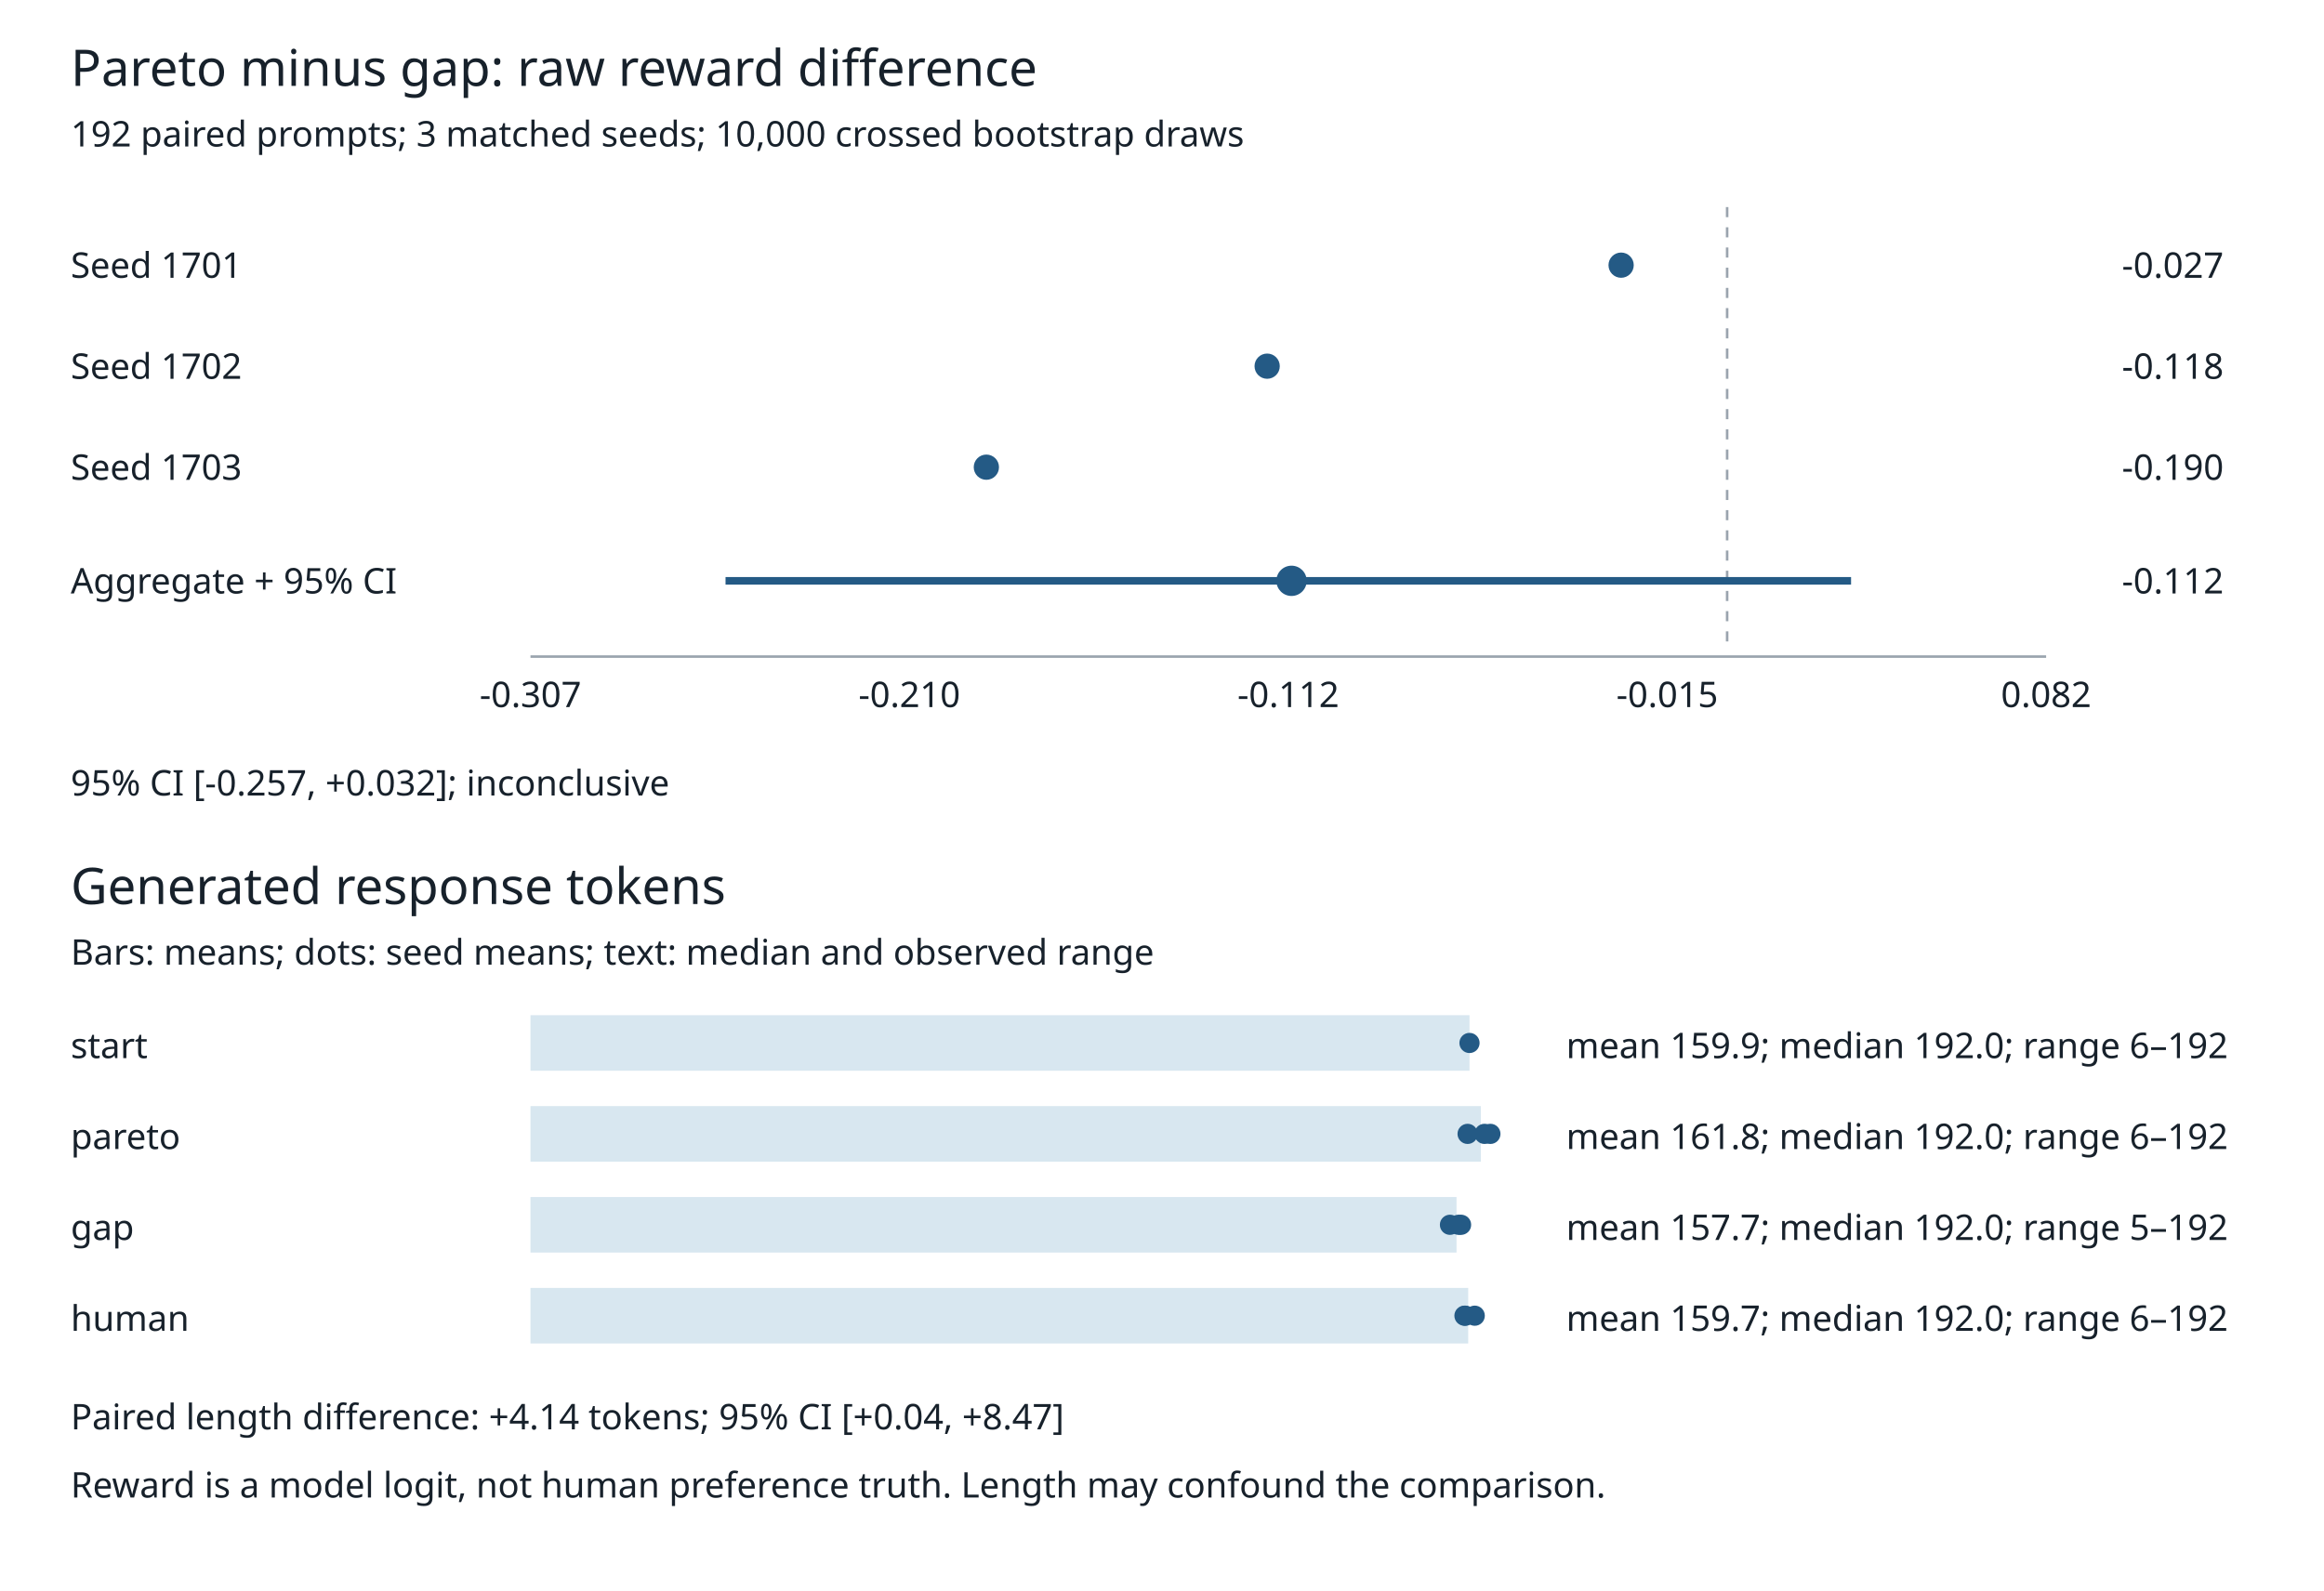
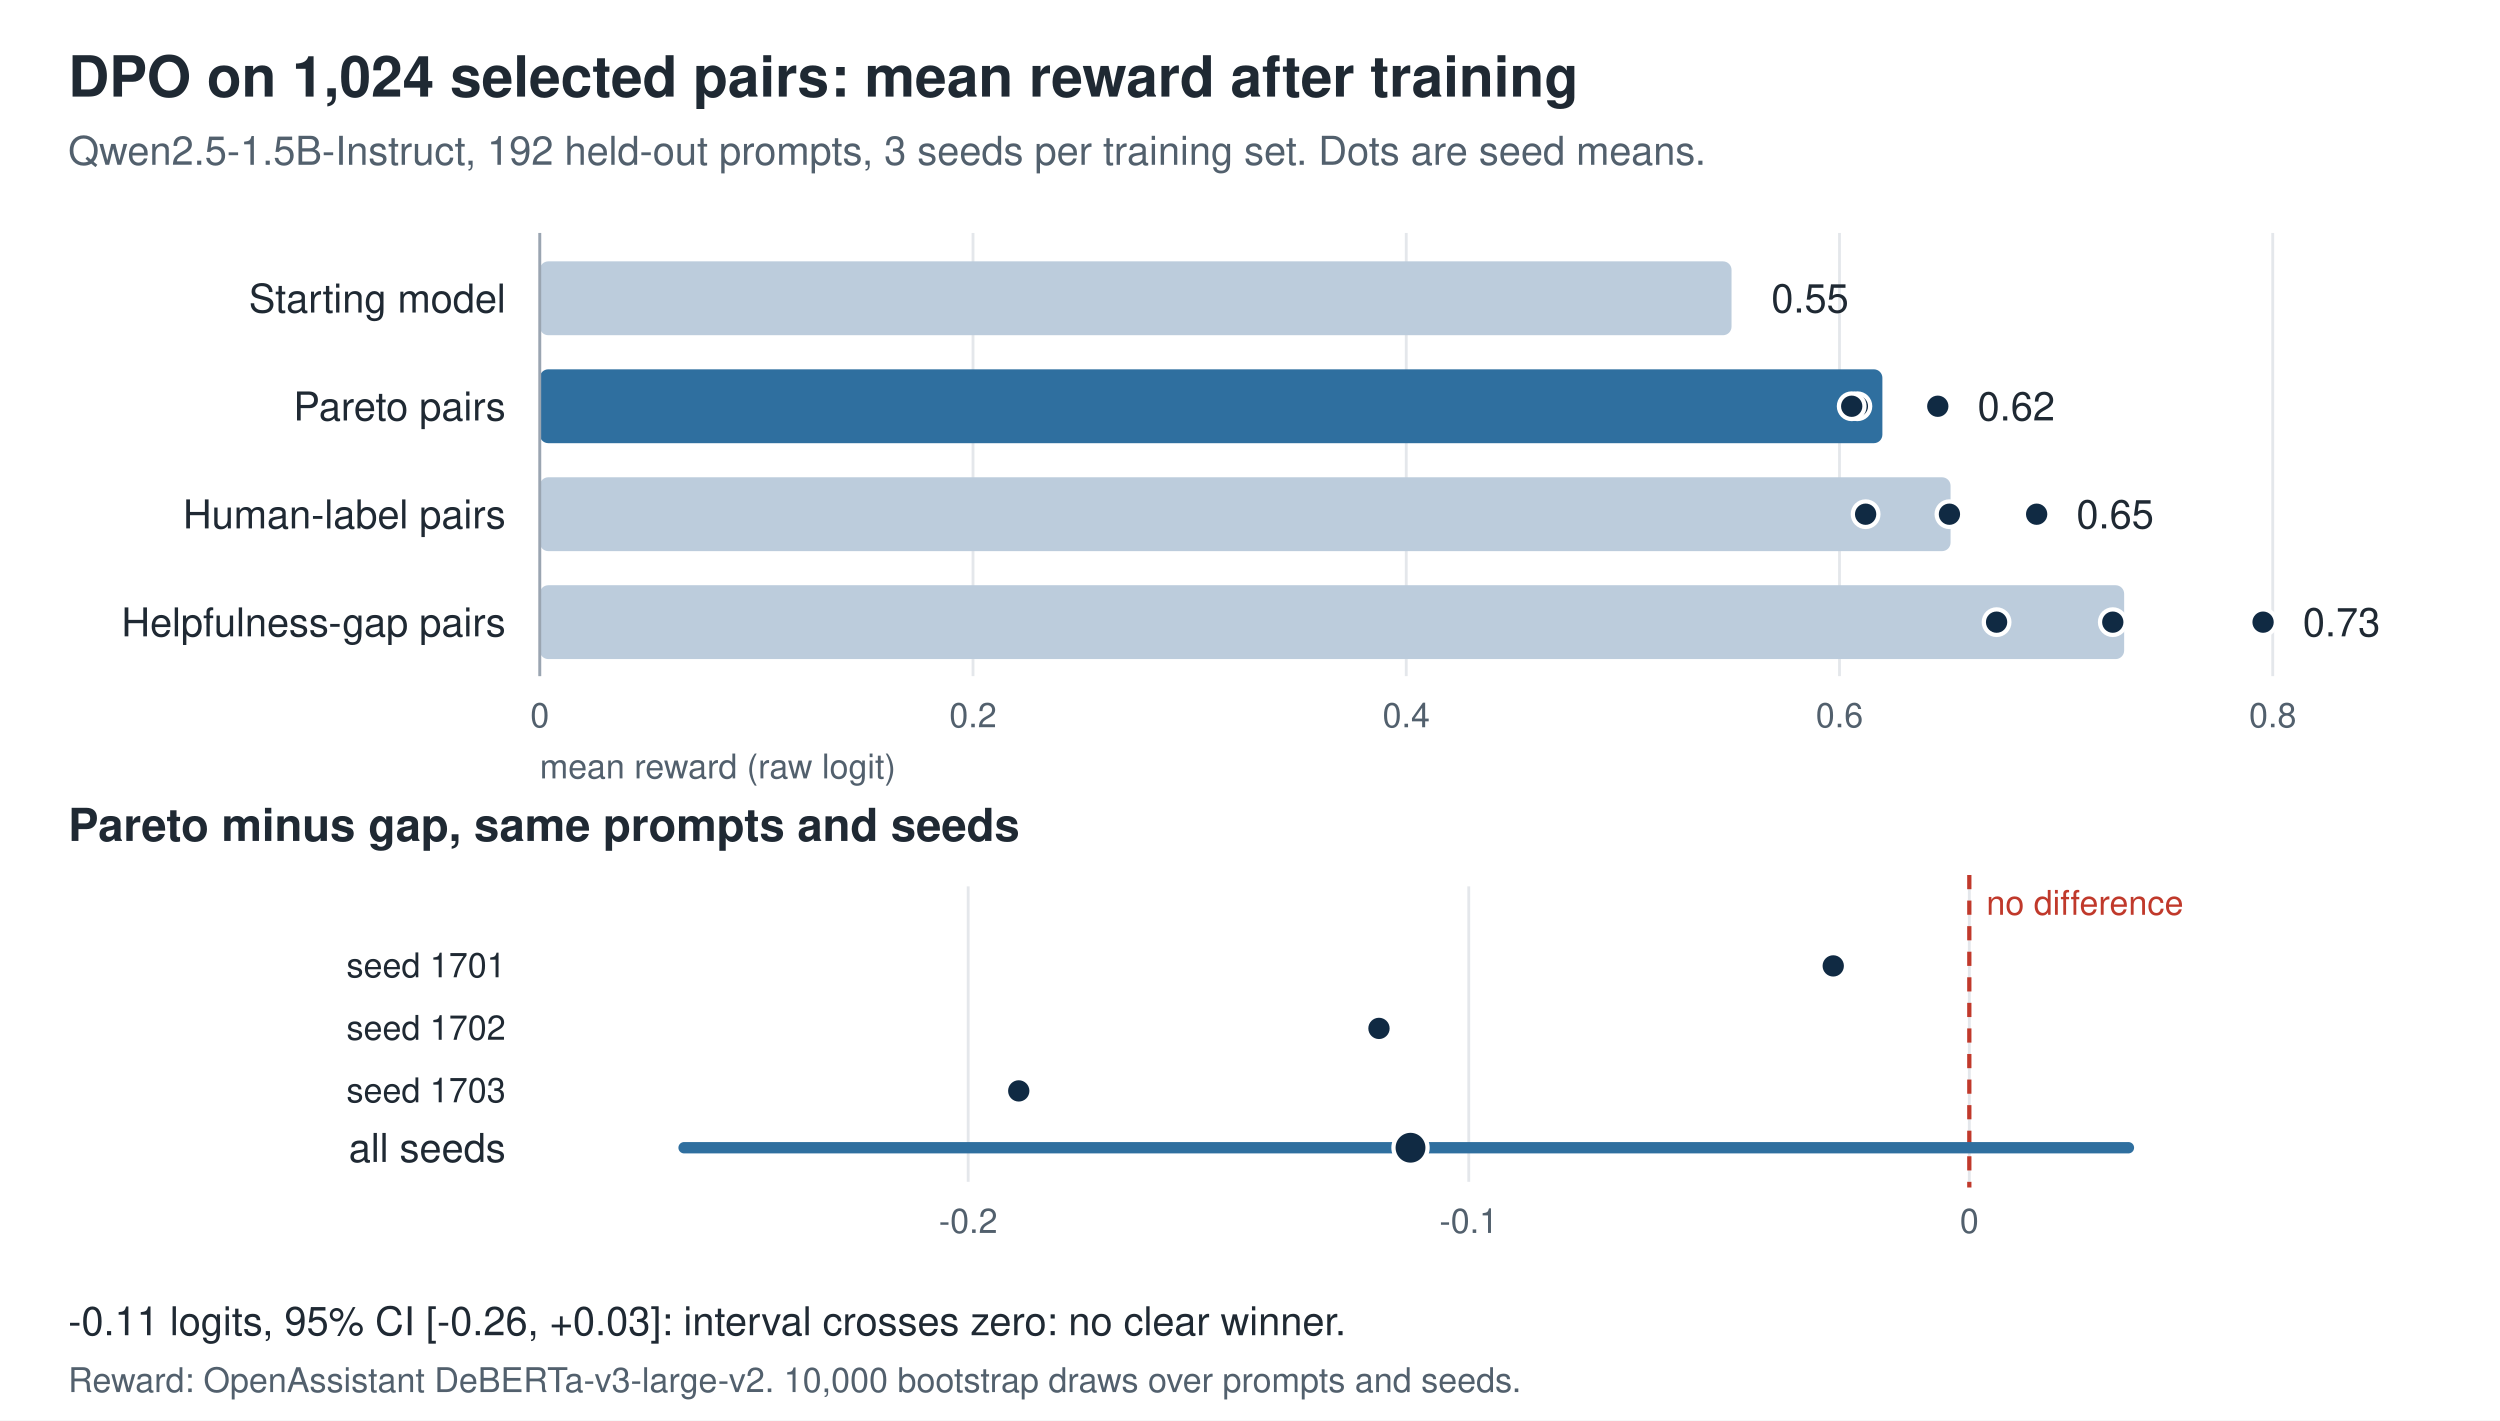
- <svg xmlns="http://www.w3.org/2000/svg" width="920" height="630" viewBox="0 0 920 630" role="img" aria-labelledby="title desc">
-   <rect width="920" height="630" fill="white" />
-   <g font-family="sans-serif" font-size="14" fill="#17212b">
-     <text x="28" y="34" font-size="20">Pareto minus gap: raw reward difference</text>
-     <text x="28" y="58">192 paired prompts; 3 matched seeds; 10,000 crossed bootstrap draws</text>
-     <line x1="683.72" x2="683.72" y1="82" y2="255" stroke="#9aa4ae" stroke-dasharray="4 4" />
-     <text x="210.00" y="280" text-anchor="middle">-0.307</text>
-     <text x="360.00" y="280" text-anchor="middle">-0.210</text>
-     <text x="510.00" y="280" text-anchor="middle">-0.112</text>
-     <text x="660.00" y="280" text-anchor="middle">-0.015</text>
-     <text x="810.00" y="280" text-anchor="middle">0.082</text>
-     <line x1="210" x2="810" y1="260" y2="260" stroke="#9aa4ae" />
-     <text x="28" y="110">Seed 1701</text>
-     <circle cx="641.75" cy="105" r="5" fill="#245a85" />
-     <text x="840" y="110">-0.027</text>
-     <text x="28" y="150">Seed 1702</text>
-     <circle cx="501.63" cy="145" r="5" fill="#245a85" />
-     <text x="840" y="150">-0.118</text>
-     <text x="28" y="190">Seed 1703</text>
-     <circle cx="390.47" cy="185" r="5" fill="#245a85" />
-     <text x="840" y="190">-0.190</text>
-     <text x="28" y="235">Aggregate + 95% CI</text>
-     <line x1="287.22" x2="732.78" y1="230" y2="230" stroke="#245a85" stroke-width="3" />
-     <circle cx="511.28" cy="230" r="6" fill="#245a85" />
-     <text x="840" y="235">-0.112</text>
-     <text x="28" y="315">95% CI [-0.257, +0.032]; inconclusive</text>
-     <text x="28" y="358" font-size="20">Generated response tokens</text>
-     <text x="28" y="382">Bars: means; dots: seed means; text: median and observed range</text>
-     <text x="28" y="419">start</text>
-     <rect x="210" y="402" width="371.73" height="22" fill="#d8e7f0" />
-     <text x="620" y="419">mean 159.9; median 192.0; range 6–192</text>
-     <circle cx="581.73" cy="413" r="4" fill="#245a85" />
-     <text x="28" y="455">pareto</text>
-     <rect x="210" y="438" width="376.22" height="22" fill="#d8e7f0" />
-     <text x="620" y="455">mean 161.8; median 192.0; range 6–192</text>
-     <circle cx="590.00" cy="449" r="4" fill="#245a85" />
-     <circle cx="580.98" cy="449" r="4" fill="#245a85" />
-     <circle cx="587.68" cy="449" r="4" fill="#245a85" />
-     <text x="28" y="491">gap</text>
-     <rect x="210" y="474" width="366.60" height="22" fill="#d8e7f0" />
-     <text x="620" y="491">mean 157.7; median 192.0; range 5–192</text>
-     <circle cx="574.00" cy="485" r="4" fill="#245a85" />
-     <circle cx="577.41" cy="485" r="4" fill="#245a85" />
-     <circle cx="578.39" cy="485" r="4" fill="#245a85" />
-     <text x="28" y="527">human</text>
-     <rect x="210" y="510" width="371.22" height="22" fill="#d8e7f0" />
-     <text x="620" y="527">mean 159.7; median 192.0; range 6–192</text>
-     <circle cx="583.80" cy="521" r="4" fill="#245a85" />
-     <circle cx="579.74" cy="521" r="4" fill="#245a85" />
-     <circle cx="580.11" cy="521" r="4" fill="#245a85" />
-     <text x="28" y="566">Paired length difference: +4.14 tokens; 95% CI [+0.04, +8.47]</text>
-     <text x="28" y="593">Reward is a model logit, not human preference truth. Length may confound the comparison.</text>
-   </g>
+ <svg xmlns="http://www.w3.org/2000/svg" width="880" height="500" viewBox="0 0 880 500" role="img" aria-labelledby="title desc">
+   <style>text{font-family:system-ui,-apple-system,'Segoe UI',Helvetica,Arial,sans-serif;font-size:14px;fill:#1f2933}.title{font-size:20px;font-weight:600}.sub{fill:#52606d}.small{font-size:12px}.axis{stroke:#9aa5b1;stroke-width:1}.grid{stroke:#e4e7eb;stroke-width:1}.bar{fill:#bcccdc}.hot{fill:#2f6f9f}.dot{fill:#102a43;stroke:#fff;stroke-width:1.5}.ci{stroke:#2f6f9f;stroke-width:4;stroke-linecap:round}.zero{stroke:#c0392b;stroke-width:1.5;stroke-dasharray:5 4}.red{fill:#c0392b}@media (prefers-color-scheme:dark){text{fill:#e4e7eb}.sub{fill:#9aa5b1}.axis{stroke:#616e7c}.grid{stroke:#323f4b}.bar{fill:#486581}.hot{fill:#6cb2eb}.dot{fill:#f0f4f8;stroke:#102a43}.ci{stroke:#6cb2eb}.zero{stroke:#ff8a80}.red{fill:#ff8a80}.bg{fill:#12181f}}.bg{fill:#fff}</style>
+   <rect class="bg" width="880" height="500" />
+   <text class="title" x="24" y="34">DPO on 1,024 selected pairs: mean reward after training</text>
+   <text class="sub" x="24" y="58">Qwen2.5-1.5B-Instruct, 192 held-out prompts, 3 seeds per training set. Dots are seed means.</text>
+   <line class="grid" x1="190.0" x2="190.0" y1="82" y2="238" />
+   <text class="small sub" x="190.0" y="256" text-anchor="middle">0</text>
+   <line class="grid" x1="342.5" x2="342.5" y1="82" y2="238" />
+   <text class="small sub" x="342.5" y="256" text-anchor="middle">0.2</text>
+   <line class="grid" x1="495.0" x2="495.0" y1="82" y2="238" />
+   <text class="small sub" x="495.0" y="256" text-anchor="middle">0.4</text>
+   <line class="grid" x1="647.5" x2="647.5" y1="82" y2="238" />
+   <text class="small sub" x="647.5" y="256" text-anchor="middle">0.6</text>
+   <line class="grid" x1="800.0" x2="800.0" y1="82" y2="238" />
+   <text class="small sub" x="800.0" y="256" text-anchor="middle">0.8</text>
+   <text class="small sub" x="190" y="274">mean reward (raw logit)</text>
+   <text x="178" y="110" text-anchor="end">Starting model</text>
+   <rect class="bar" x="190.0" y="92" width="419.5" height="26" rx="3" />
+   <text x="623.5" y="110">0.55</text>
+   <text x="178" y="148" text-anchor="end">Pareto pairs</text>
+   <rect class="hot" x="190.0" y="130" width="472.6" height="26" rx="3" />
+   <circle class="dot" cx="682.1" cy="143" r="4.5" />
+   <circle class="dot" cx="653.8" cy="143" r="4.5" />
+   <circle class="dot" cx="651.8" cy="143" r="4.5" />
+   <text x="696.1" y="148">0.62</text>
+   <text x="178" y="186" text-anchor="end">Human-label pairs</text>
+   <rect class="bar" x="190.0" y="168" width="496.6" height="26" rx="3" />
+   <circle class="dot" cx="716.9" cy="181" r="4.5" />
+   <circle class="dot" cx="686.2" cy="181" r="4.5" />
+   <circle class="dot" cx="656.7" cy="181" r="4.5" />
+   <text x="730.9" y="186">0.65</text>
+   <text x="178" y="224" text-anchor="end">Helpfulness-gap pairs</text>
+   <rect class="bar" x="190.0" y="206" width="557.7" height="26" rx="3" />
+   <circle class="dot" cx="702.8" cy="219" r="4.5" />
+   <circle class="dot" cx="743.7" cy="219" r="4.5" />
+   <circle class="dot" cx="796.6" cy="219" r="4.5" />
+   <text x="810.6" y="224">0.73</text>
+   <line class="axis" x1="190.0" x2="190.0" y1="82" y2="238" />
+   <text class="title" x="24" y="296" style="font-size:16px">Pareto minus gap, same prompts and seeds</text>
+   <line class="grid" x1="340.8" x2="340.8" y1="312" y2="416" />
+   <text class="small sub" x="340.8" y="434" text-anchor="middle">-0.2</text>
+   <line class="grid" x1="517.0" x2="517.0" y1="312" y2="416" />
+   <text class="small sub" x="517.0" y="434" text-anchor="middle">-0.1</text>
+   <line class="grid" x1="693.2" x2="693.2" y1="312" y2="416" />
+   <text class="small sub" x="693.2" y="434" text-anchor="middle">0</text>
+   <line class="zero" x1="693.2" x2="693.2" y1="308" y2="418" />
+   <text class="small red" x="699.2" y="322">no difference</text>
+   <text class="small" x="178" y="344" text-anchor="end">seed 1701</text>
+   <circle class="dot" cx="645.3" cy="340" r="4.5" />
+   <text class="small" x="178" y="366" text-anchor="end">seed 1702</text>
+   <circle class="dot" cx="485.4" cy="362" r="4.5" />
+   <text class="small" x="178" y="388" text-anchor="end">seed 1703</text>
+   <circle class="dot" cx="358.6" cy="384" r="4.5" />
+   <text x="178" y="409" text-anchor="end">all seeds</text>
+   <line class="ci" x1="240.8" x2="749.2" y1="404" y2="404" />
+   <circle class="dot" cx="496.5" cy="404" r="6" />
+   <text x="24" y="470">-0.11 logits, 95% CI [-0.26, +0.03]: interval crosses zero: no clear winner.</text>
+   <text class="small sub" x="24" y="490">Reward: OpenAssistant DeBERTa-v3-large-v2. 10,000 bootstrap draws over prompts and seeds.</text>
</svg>
